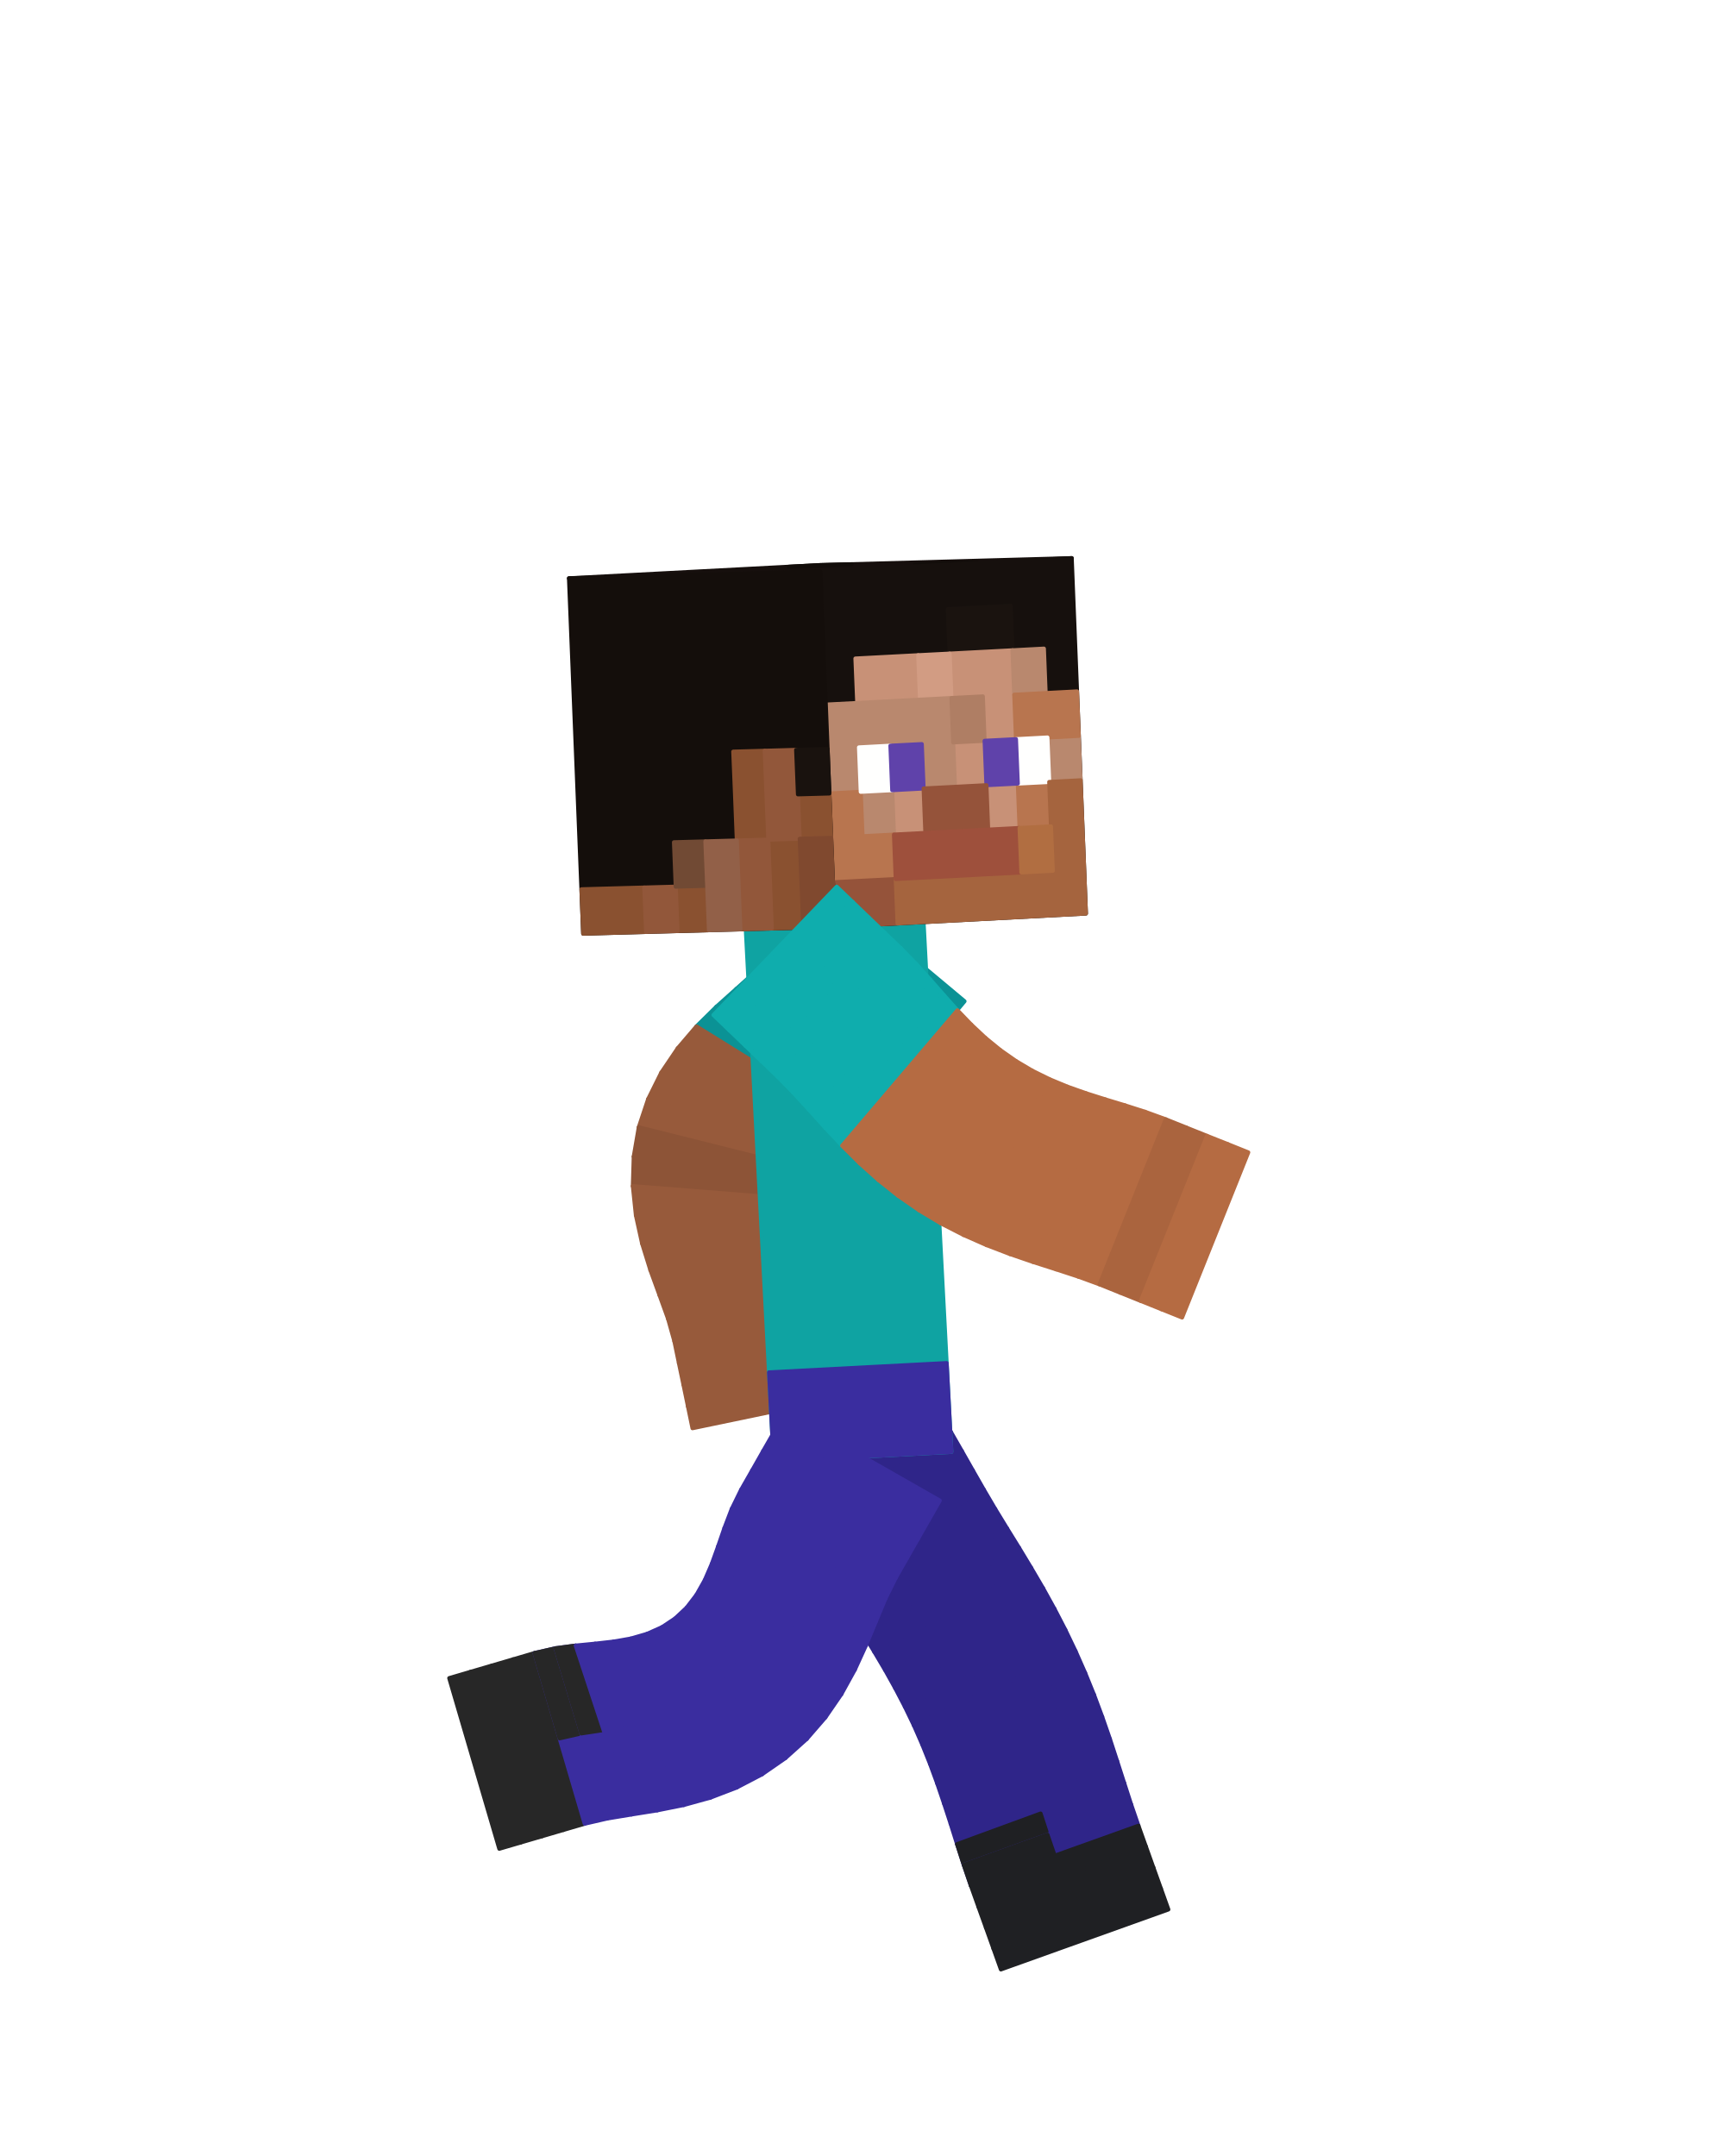
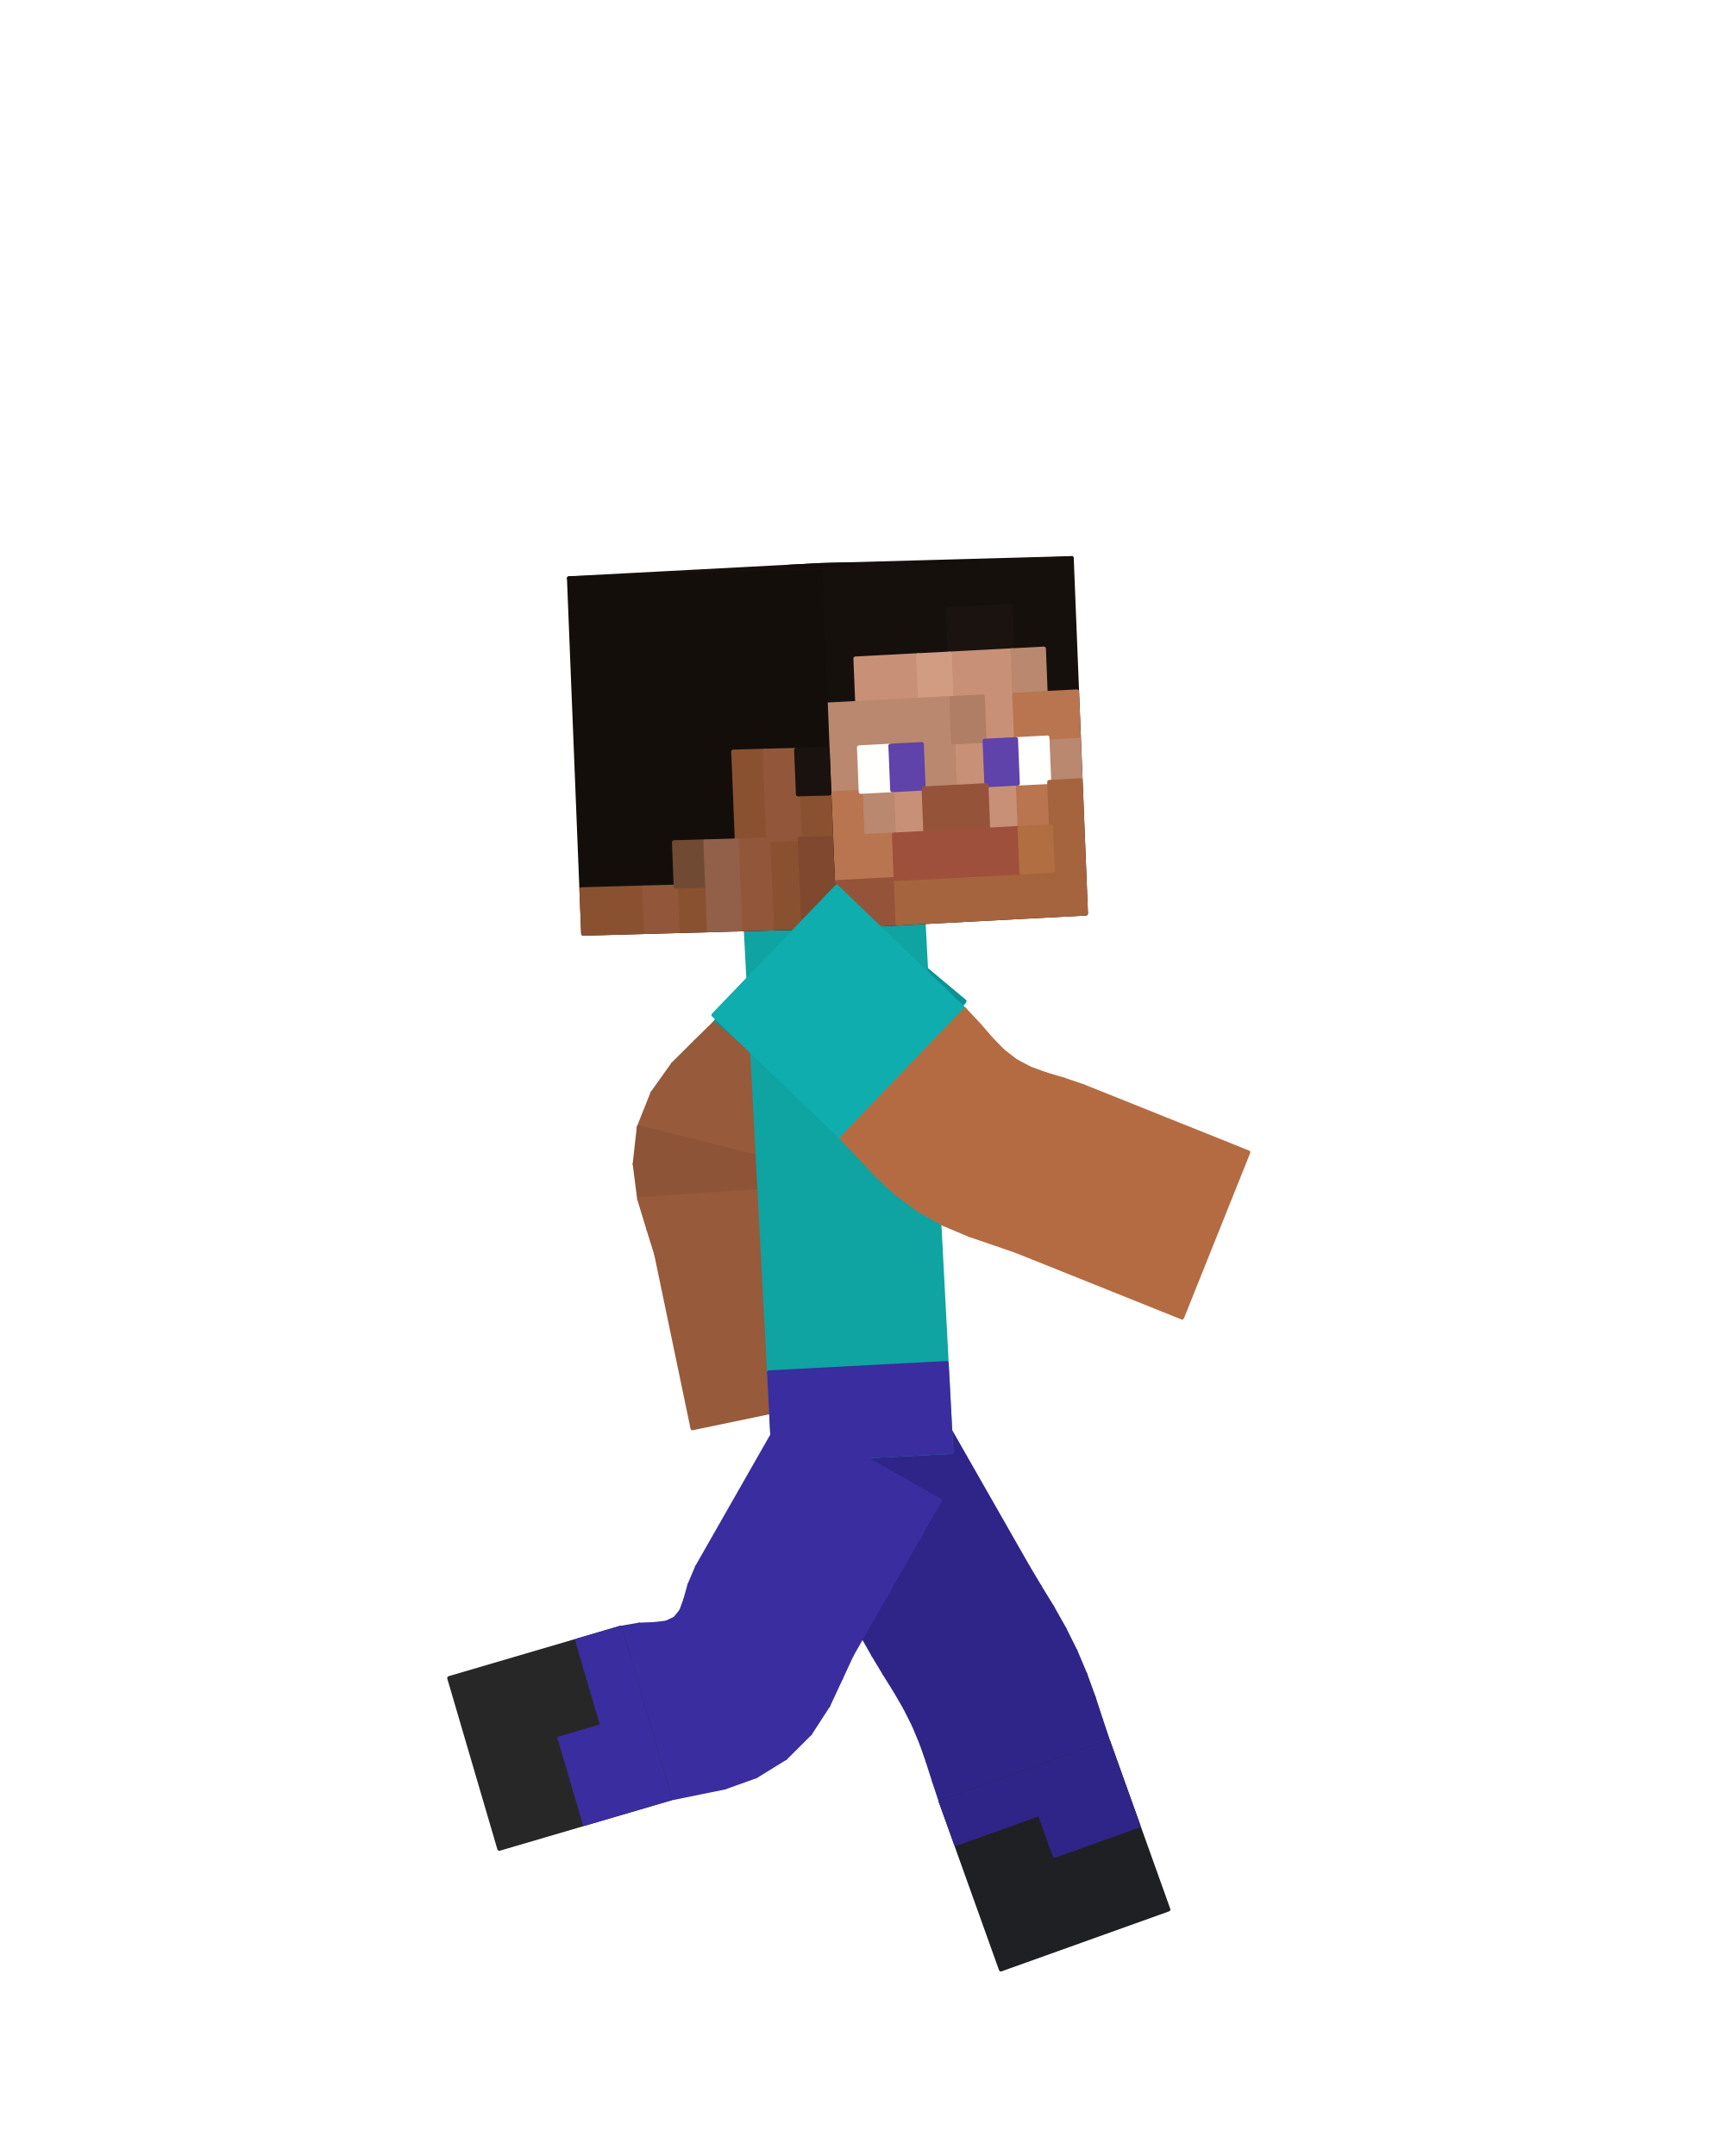
<svg xmlns="http://www.w3.org/2000/svg" viewBox="0 0 256 320" width="256" height="320" role="img" aria-labelledby="run-5-title">
  <g id="steve">
-     <g id="arm-left" aria-label="Left arm">
-       <g class="face" data-face="px">
-         <path fill="#0b9295" stroke="#0b9295" stroke-width=".6" stroke-linejoin="round" d="M143.14 148.61L122.89 131.68L120.77 134.21L141.02 151.15Z" />
-       </g>
-       <g class="face" data-face="px">
-         <path fill="#0b9295" stroke="#0b9295" stroke-width=".6" stroke-linejoin="round" d="M141.02 151.15L120.77 134.21L118.66 136.74L138.91 153.68Z" />
-       </g>
-       <g class="face" data-face="px">
-         <path fill="#0a898c" stroke="#0a898c" stroke-width=".6" stroke-linejoin="round" d="M138.91 153.68L118.66 136.74L116.54 139.27L136.79 156.21Z" />
-       </g>
-       <g class="face" data-face="px">
-         <path fill="#0a898c" stroke="#0a898c" stroke-width=".6" stroke-linejoin="round" d="M136.79 156.21L116.54 139.27L114.42 141.8L134.67 158.74Z" />
-       </g>
-       <g class="face" data-face="px">
-         <path fill="#0b9295" stroke="#0b9295" stroke-width=".6" stroke-linejoin="round" d="M134.67 158.74L114.42 141.8L112.04 144.29L132.46 161.02Z" />
-       </g>
-       <g class="face" data-face="px">
-         <path fill="#0b9295" stroke="#0b9295" stroke-width=".6" stroke-linejoin="round" d="M132.46 161.02L112.04 144.29L109.27 146.78L130.16 162.92Z" />
-       </g>
-       <g class="face" data-face="px">
-         <path fill="#0b9295" stroke="#0b9295" stroke-width=".6" stroke-linejoin="round" d="M130.16 162.92L109.27 146.78L106.31 149.43L127.9 164.63Z" />
-       </g>
-       <g class="face" data-face="px">
-         <path fill="#0b9295" stroke="#0b9295" stroke-width=".6" stroke-linejoin="round" d="M127.9 164.63L106.31 149.43L103.36 152.34L125.78 166.27Z" />
-       </g>
-       <g class="face" data-face="px">
-         <path fill="#975a3b" stroke="#975a3b" stroke-width=".6" stroke-linejoin="round" d="M125.78 166.27L103.36 152.34L100.58 155.59L123.91 167.95Z" />
-       </g>
-       <g class="face" data-face="px">
-         <path fill="#975a3b" stroke="#975a3b" stroke-width=".6" stroke-linejoin="round" d="M123.91 167.95L100.58 155.59L98.14 159.2L122.35 169.74Z" />
-       </g>
-       <g class="face" data-face="px">
-         <path fill="#975a3b" stroke="#975a3b" stroke-width=".6" stroke-linejoin="round" d="M122.35 169.74L98.14 159.2L96.19 163.13L121.17 171.67Z" />
-       </g>
-       <g class="face" data-face="px">
-         <path fill="#975a3b" stroke="#975a3b" stroke-width=".6" stroke-linejoin="round" d="M121.17 171.67L96.19 163.13L94.8 167.31L120.41 173.73Z" />
+     <g id="arm-left" aria-label="Left upper arm">
+       <g class="face" data-face="nx">
+         <path fill="#0b9295" stroke="#0b9295" stroke-width=".6" stroke-linejoin="round" d="M122.89 131.68L143.14 148.61L126.2 168.86L105.95 151.93Z" />
      </g>
    </g>
    <g id="forearm-left" aria-label="Left forearm">
+       <g class="face" data-face="nx">
+         <path fill="#975a3b" stroke="#975a3b" stroke-width=".6" stroke-linejoin="round" d="M97.38 186.14L123.23 180.75L128.62 206.59L102.77 211.98Z" />
+       </g>
+     </g>
+     <g id="elbow-left" aria-label="Left elbow">
      <g class="face" data-face="px">
-         <path fill="#8d5437" stroke="#8d5437" stroke-width=".6" stroke-linejoin="round" d="M120.41 173.73L94.8 167.31L94.05 171.66L120.11 175.9Z" />
+         <path fill="#975a3b" stroke="#975a3b" stroke-width=".6" stroke-linejoin="round" d="M126.2 168.86L105.95 151.93L103.21 154.62L124.11 170.76Z" />
      </g>
      <g class="face" data-face="px">
-         <path fill="#8d5437" stroke="#8d5437" stroke-width=".6" stroke-linejoin="round" d="M120.11 175.9L94.05 171.66L93.92 176.05L120.24 178.15Z" />
+         <path fill="#975a3b" stroke="#975a3b" stroke-width=".6" stroke-linejoin="round" d="M124.11 170.76L103.21 154.62L99.87 157.95L122.3 171.88Z" />
      </g>
      <g class="face" data-face="px">
-         <path fill="#975a3b" stroke="#975a3b" stroke-width=".6" stroke-linejoin="round" d="M120.24 178.15L93.92 176.05L94.37 180.37L120.77 180.47Z" />
+         <path fill="#975a3b" stroke="#975a3b" stroke-width=".6" stroke-linejoin="round" d="M122.3 171.88L99.87 157.95L96.83 162.22L121.03 172.77Z" />
      </g>
      <g class="face" data-face="px">
-         <path fill="#975a3b" stroke="#975a3b" stroke-width=".6" stroke-linejoin="round" d="M120.77 180.47L94.37 180.37L95.29 184.55L121.63 182.84Z" />
+         <path fill="#975a3b" stroke="#975a3b" stroke-width=".6" stroke-linejoin="round" d="M121.03 172.77L96.83 162.22L94.8 167.31L120.41 173.73Z" />
      </g>
      <g class="face" data-face="px">
-         <path fill="#975a3b" stroke="#975a3b" stroke-width=".6" stroke-linejoin="round" d="M121.63 182.84L95.29 184.55L96.52 188.51L122.72 185.28Z" />
+         <path fill="#8d5437" stroke="#8d5437" stroke-width=".6" stroke-linejoin="round" d="M120.41 173.73L94.8 167.31L94.19 172.76L120.5 174.86Z" />
      </g>
      <g class="face" data-face="px">
-         <path fill="#975a3b" stroke="#975a3b" stroke-width=".6" stroke-linejoin="round" d="M122.72 185.28L96.52 188.51L97.88 192.24L123.91 187.85Z" />
+         <path fill="#8d5437" stroke="#8d5437" stroke-width=".6" stroke-linejoin="round" d="M120.5 174.86L94.19 172.76L94.86 177.96L121.21 176.25Z" />
      </g>
      <g class="face" data-face="px">
-         <path fill="#975a3b" stroke="#975a3b" stroke-width=".6" stroke-linejoin="round" d="M123.91 187.85L97.88 192.24L99.15 195.75L125.05 190.61Z" />
+         <path fill="#975a3b" stroke="#975a3b" stroke-width=".6" stroke-linejoin="round" d="M121.21 176.25L94.86 177.96L96.24 182.48L122.27 178.09Z" />
      </g>
      <g class="face" data-face="px">
-         <path fill="#975a3b" stroke="#975a3b" stroke-width=".6" stroke-linejoin="round" d="M125.05 190.61L99.15 195.75L100.08 199.06L125.92 193.67Z" />
+         <path fill="#975a3b" stroke="#975a3b" stroke-width=".6" stroke-linejoin="round" d="M122.27 178.09L96.24 182.48L97.38 186.14L123.23 180.75Z" />
+       </g>
+     </g>
+     <g id="knee-left" aria-label="Left knee">
+       <g class="face" data-face="px">
+         <path fill="#2f2589" stroke="#2f2589" stroke-width=".6" stroke-linejoin="round" d="M152.55 232.57L129.61 245.65L131.26 248.4L154.29 235.49Z" />
      </g>
      <g class="face" data-face="px">
-         <path fill="#975a3b" stroke="#975a3b" stroke-width=".6" stroke-linejoin="round" d="M125.92 193.67L100.08 199.06L100.75 202.29L126.6 196.9Z" />
+         <path fill="#2f2589" stroke="#2f2589" stroke-width=".6" stroke-linejoin="round" d="M154.29 235.49L131.26 248.4L132.87 250.98L156.15 238.53Z" />
      </g>
      <g class="face" data-face="px">
-         <path fill="#975a3b" stroke="#975a3b" stroke-width=".6" stroke-linejoin="round" d="M126.6 196.9L100.75 202.29L101.43 205.52L127.27 200.13Z" />
+         <path fill="#2f2589" stroke="#2f2589" stroke-width=".6" stroke-linejoin="round" d="M156.15 238.53L132.87 250.98L134.34 253.52L157.95 241.73Z" />
      </g>
      <g class="face" data-face="px">
-         <path fill="#975a3b" stroke="#975a3b" stroke-width=".6" stroke-linejoin="round" d="M127.27 200.13L101.43 205.52L102.1 208.75L127.94 203.36Z" />
+         <path fill="#2f2589" stroke="#2f2589" stroke-width=".6" stroke-linejoin="round" d="M157.95 241.73L134.34 253.52L135.63 256.09L159.61 245.06Z" />
      </g>
      <g class="face" data-face="px">
-         <path fill="#975a3b" stroke="#975a3b" stroke-width=".6" stroke-linejoin="round" d="M127.94 203.36L102.1 208.75L102.77 211.98L128.62 206.59Z" />
+         <path fill="#2f2589" stroke="#2f2589" stroke-width=".6" stroke-linejoin="round" d="M159.61 245.06L135.63 256.09L136.74 258.75L161.06 248.49Z" />
+       </g>
+       <g class="face" data-face="px">
+         <path fill="#2f2589" stroke="#2f2589" stroke-width=".6" stroke-linejoin="round" d="M161.06 248.49L136.74 258.75L137.71 261.52L162.31 251.94Z" />
+       </g>
+       <g class="face" data-face="px">
+         <path fill="#2f2589" stroke="#2f2589" stroke-width=".6" stroke-linejoin="round" d="M162.31 251.94L137.71 261.52L138.63 264.42L163.42 255.33Z" />
+       </g>
+       <g class="face" data-face="px">
+         <path fill="#2f2589" stroke="#2f2589" stroke-width=".6" stroke-linejoin="round" d="M163.42 255.33L138.63 264.42L139.64 267.46L164.5 258.56Z" />
      </g>
    </g>
-     <g id="leg-left" aria-label="Left leg">
-       <g class="face" data-face="px">
-         <path fill="#2f2589" stroke="#2f2589" stroke-width=".6" stroke-linejoin="round" d="M139.47 209.64L116.53 222.72L118.17 225.59L141.1 212.51Z" />
-       </g>
-       <g class="face" data-face="px">
-         <path fill="#2f2589" stroke="#2f2589" stroke-width=".6" stroke-linejoin="round" d="M141.1 212.51L118.17 225.59L119.8 228.45L142.74 215.37Z" />
-       </g>
-       <g class="face" data-face="px">
-         <path fill="#2f2589" stroke="#2f2589" stroke-width=".6" stroke-linejoin="round" d="M142.74 215.37L119.8 228.45L121.44 231.32L144.37 218.24Z" />
-       </g>
-       <g class="face" data-face="px">
-         <path fill="#2f2589" stroke="#2f2589" stroke-width=".6" stroke-linejoin="round" d="M144.37 218.24L121.44 231.32L123.07 234.19L146.01 221.11Z" />
-       </g>
-       <g class="face" data-face="px">
-         <path fill="#2f2589" stroke="#2f2589" stroke-width=".6" stroke-linejoin="round" d="M146.01 221.11L123.07 234.19L124.74 237.01L147.69 223.97Z" />
-       </g>
-       <g class="face" data-face="px">
-         <path fill="#2f2589" stroke="#2f2589" stroke-width=".6" stroke-linejoin="round" d="M147.69 223.97L124.74 237.01L126.42 239.76L149.45 226.85Z" />
-       </g>
-       <g class="face" data-face="px">
-         <path fill="#2f2589" stroke="#2f2589" stroke-width=".6" stroke-linejoin="round" d="M149.45 226.85L126.42 239.76L128.11 242.47L151.25 229.76Z" />
-       </g>
-       <g class="face" data-face="px">
-         <path fill="#2f2589" stroke="#2f2589" stroke-width=".6" stroke-linejoin="round" d="M151.25 229.76L128.11 242.47L129.75 245.16L153.03 232.71Z" />
-       </g>
-       <g class="face" data-face="px">
-         <path fill="#2f2589" stroke="#2f2589" stroke-width=".6" stroke-linejoin="round" d="M153.03 232.71L129.75 245.16L131.35 247.86L154.79 235.72Z" />
-       </g>
-       <g class="face" data-face="px">
-         <path fill="#2f2589" stroke="#2f2589" stroke-width=".6" stroke-linejoin="round" d="M154.79 235.72L131.35 247.86L132.86 250.57L156.48 238.78Z" />
-       </g>
-       <g class="face" data-face="px">
-         <path fill="#2f2589" stroke="#2f2589" stroke-width=".6" stroke-linejoin="round" d="M156.48 238.78L132.86 250.57L134.29 253.31L158.09 241.89Z" />
-       </g>
-       <g class="face" data-face="px">
-         <path fill="#2f2589" stroke="#2f2589" stroke-width=".6" stroke-linejoin="round" d="M158.09 241.89L134.29 253.31L135.63 256.09L159.61 245.06Z" />
+     <g id="leg-left" aria-label="Left thigh">
+       <g class="face" data-face="nx">
+         <path fill="#2f2589" stroke="#2f2589" stroke-width=".6" stroke-linejoin="round" d="M116.53 222.72L139.47 209.64L152.55 232.57L129.61 245.65Z" />
      </g>
    </g>
    <g id="shin-left" aria-label="Left shin">
-       <g class="face" data-face="px">
-         <path fill="#2f2589" stroke="#2f2589" stroke-width=".6" stroke-linejoin="round" d="M159.61 245.06L135.63 256.09L136.87 258.92L161.03 248.28Z" />
-       </g>
-       <g class="face" data-face="px">
-         <path fill="#2f2589" stroke="#2f2589" stroke-width=".6" stroke-linejoin="round" d="M161.03 248.28L136.87 258.92L138.02 261.79L162.35 251.53Z" />
-       </g>
-       <g class="face" data-face="px">
-         <path fill="#2f2589" stroke="#2f2589" stroke-width=".6" stroke-linejoin="round" d="M162.35 251.53L138.02 261.79L139.09 264.7L163.57 254.81Z" />
-       </g>
-       <g class="face" data-face="px">
-         <path fill="#2f2589" stroke="#2f2589" stroke-width=".6" stroke-linejoin="round" d="M163.57 254.81L139.09 264.7L140.1 267.67L164.71 258.09Z" />
-       </g>
-       <g class="face" data-face="px">
-         <path fill="#2f2589" stroke="#2f2589" stroke-width=".6" stroke-linejoin="round" d="M164.71 258.09L140.1 267.67L141.08 270.67L165.78 261.37Z" />
-       </g>
-       <g class="face" data-face="px">
-         <path fill="#2f2589" stroke="#2f2589" stroke-width=".6" stroke-linejoin="round" d="M165.78 261.37L141.08 270.67L142.04 273.71L166.83 264.63Z" />
-       </g>
-       <g class="face" data-face="px">
-         <path fill="#2f2589" stroke="#2f2589" stroke-width=".6" stroke-linejoin="round" d="M166.83 264.63L142.04 273.71L143.03 276.78L167.87 267.84Z" />
-         <path fill="#1f2023" stroke="#1f2023" stroke-width=".6" stroke-linejoin="round" d="M154.43 269.17L142.04 273.71L143.03 276.78L155.45 272.31Z" />
-       </g>
-       <g class="face" data-face="px">
-         <path fill="#2f2589" stroke="#2f2589" stroke-width=".6" stroke-linejoin="round" d="M167.87 267.84L143.03 276.78L144.09 279.88L168.95 270.98Z" />
-         <path fill="#1f2023" stroke="#1f2023" stroke-width=".6" stroke-linejoin="round" d="M155.45 272.31L143.03 276.78L144.09 279.88L156.52 275.43Z" />
-       </g>
-       <g class="face" data-face="px">
-         <path fill="#1f2023" stroke="#1f2023" stroke-width=".6" stroke-linejoin="round" d="M168.95 270.98L144.09 279.88L145.2 282.99L170.06 274.09Z" />
-       </g>
-       <g class="face" data-face="px">
-         <path fill="#1f2023" stroke="#1f2023" stroke-width=".6" stroke-linejoin="round" d="M170.06 274.09L145.2 282.99L146.32 286.1L171.17 277.2Z" />
-       </g>
-       <g class="face" data-face="px">
-         <path fill="#1f2023" stroke="#1f2023" stroke-width=".6" stroke-linejoin="round" d="M171.17 277.2L146.32 286.1L147.43 289.2L172.28 280.3Z" />
-       </g>
-       <g class="face" data-face="px">
-         <path fill="#1f2023" stroke="#1f2023" stroke-width=".6" stroke-linejoin="round" d="M172.28 280.3L147.43 289.2L148.54 292.31L173.39 283.41Z" />
+       <g class="face" data-face="nx">
+         <path fill="#1f2023" stroke="#1f2023" stroke-width=".6" stroke-linejoin="round" d="M139.64 267.46L164.5 258.56L173.39 283.41L148.54 292.31Z" />
+         <path fill="#2f2589" stroke="#2f2589" stroke-width=".6" stroke-linejoin="round" d="M139.64 267.46L164.5 258.56L166.72 264.77L141.87 273.67ZM154.29 269.22L166.72 264.77L168.95 270.98L156.52 275.43Z" />
      </g>
    </g>
    <g id="torso" aria-label="Torso">
      <g class="face" data-face="nx">
        <path fill="#0fa3a2" stroke="#0fa3a2" stroke-width=".6" stroke-linejoin="round" d="M110.67 137.78L137.04 136.4L141.18 215.49L114.82 216.87Z" />
        <path fill="#3a2d9f" stroke="#3a2d9f" stroke-width=".6" stroke-linejoin="round" d="M114.13 203.69L140.49 202.31L140.84 208.9L114.47 210.28ZM114.47 210.28L140.84 208.9L141.18 215.49L114.82 216.87Z" />
      </g>
    </g>
    <g id="head" aria-label="Head">
      <g class="face" data-face="top">
        <path fill="#160f0d" stroke="#160f0d" stroke-width=".6" stroke-linejoin="round" d="M84.44 85.83L121.72 83.87L159.05 82.84L121.76 84.8Z" />
        <path fill="#120d0a" stroke="#120d0a" stroke-width=".6" stroke-linejoin="round" d="M117.06 84.12L121.72 83.87L126.39 83.75L121.73 83.99ZM135.73 83.83L140.4 83.59L145.06 83.46L140.4 83.7Z" />
      </g>
      <g class="face" data-face="front">
        <path fill="#16100d" stroke="#16100d" stroke-width=".6" stroke-linejoin="round" d="M121.76 84.8L159.05 82.84L161.16 135.59L123.88 137.55Z" />
        <path fill="#1a130f" stroke="#1a130f" stroke-width=".6" stroke-linejoin="round" d="M140.67 90.41L149.99 89.92L150.26 96.52L140.93 97.01Z" />
        <path fill="#c89177" stroke="#c89177" stroke-width=".6" stroke-linejoin="round" d="M126.95 97.74L136.27 97.25L136.54 103.84L127.22 104.33ZM140.93 97.01L150.26 96.52L150.52 103.11L141.2 103.6ZM145.86 103.36L150.52 103.11L150.78 109.71L146.12 109.95ZM141.46 110.19L146.12 109.95L146.39 116.54L141.73 116.79ZM132.41 117.28L137.07 117.03L137.33 123.63L132.67 123.87ZM146.39 116.54L151.05 116.3L151.31 122.89L146.65 123.14Z" />
        <path fill="#d29c83" stroke="#d29c83" stroke-width=".6" stroke-linejoin="round" d="M136.27 97.25L140.93 97.01L141.2 103.6L136.54 103.84Z" />
        <path fill="#b9886e" stroke="#b9886e" stroke-width=".6" stroke-linejoin="round" d="M150.26 96.52L154.92 96.27L155.18 102.87L150.52 103.11ZM122.56 104.58L141.2 103.6L141.46 110.19L122.82 111.17ZM122.82 111.17L127.48 110.93L127.74 117.52L123.08 117.77ZM136.8 110.44L141.46 110.19L141.73 116.79L137.07 117.03ZM155.44 109.46L160.1 109.22L160.37 115.81L155.71 116.06ZM127.74 117.52L132.41 117.28L132.67 123.87L128.01 124.12Z" />
        <path fill="#af7e64" stroke="#af7e64" stroke-width=".6" stroke-linejoin="round" d="M141.2 103.6L145.86 103.36L146.12 109.95L141.46 110.19Z" />
        <path fill="#b8754f" stroke="#b8754f" stroke-width=".6" stroke-linejoin="round" d="M150.52 103.11L159.84 102.62L160.1 109.22L150.78 109.71ZM123.08 117.77L127.74 117.52L128.01 124.12L123.35 124.36ZM151.05 116.3L155.71 116.06L155.97 122.65L151.31 122.89ZM123.35 124.36L132.67 123.87L132.93 130.47L123.61 130.95Z" />
        <path fill="#fffffe" stroke="#fffffe" stroke-width=".6" stroke-linejoin="round" d="M127.48 110.93L132.14 110.68L132.41 117.28L127.74 117.52ZM150.78 109.71L155.44 109.46L155.71 116.06L151.05 116.3Z" />
        <path fill="#5f42aa" stroke="#5f42aa" stroke-width=".6" stroke-linejoin="round" d="M132.14 110.68L136.8 110.44L137.07 117.03L132.41 117.28ZM146.12 109.95L150.78 109.71L151.05 116.3L146.39 116.54Z" />
        <path fill="#95533a" stroke="#95533a" stroke-width=".6" stroke-linejoin="round" d="M137.07 117.03L146.39 116.54L146.65 123.14L137.33 123.63ZM123.61 130.95L132.93 130.47L133.2 137.06L123.88 137.55Z" />
        <path fill="#a5643e" stroke="#a5643e" stroke-width=".6" stroke-linejoin="round" d="M155.71 116.06L160.37 115.81L160.63 122.41L155.97 122.65ZM155.97 122.65L160.63 122.41L160.9 129L156.24 129.24ZM132.93 130.47L160.9 129L161.16 135.59L133.2 137.06Z" />
        <path fill="#9e503c" stroke="#9e503c" stroke-width=".6" stroke-linejoin="round" d="M132.67 123.87L151.31 122.89L151.58 129.49L132.93 130.47Z" />
        <path fill="#b16e41" stroke="#b16e41" stroke-width=".6" stroke-linejoin="round" d="M151.31 122.89L155.97 122.65L156.24 129.24L151.58 129.49Z" />
      </g>
      <g class="face" data-face="nx">
        <path fill="#140e0b" stroke="#140e0b" stroke-width=".6" stroke-linejoin="round" d="M84.44 85.83L121.76 84.8L123.88 137.55L86.55 138.58Z" />
        <path fill="#8a5130" stroke="#8a5130" stroke-width=".6" stroke-linejoin="round" d="M108.82 111.56L113.49 111.43L113.75 118.02L109.09 118.15ZM109.09 118.15L113.75 118.02L114.02 124.62L109.35 124.75ZM118.42 117.9L123.08 117.77L123.35 124.36L118.68 124.49ZM114.02 124.62L118.68 124.49L118.95 131.08L114.28 131.21ZM86.29 131.99L95.62 131.73L95.88 138.32L86.55 138.58ZM100.28 131.6L104.95 131.47L105.21 138.07L100.55 138.19ZM114.28 131.21L118.95 131.08L119.21 137.68L114.54 137.81Z" />
        <path fill="#92573a" stroke="#92573a" stroke-width=".6" stroke-linejoin="round" d="M113.49 111.43L118.15 111.3L118.42 117.9L113.75 118.02ZM113.75 118.02L118.42 117.9L118.68 124.49L114.02 124.62ZM109.35 124.75L114.02 124.62L114.28 131.21L109.61 131.34ZM95.62 131.73L100.28 131.6L100.55 138.19L95.88 138.32ZM109.61 131.34L114.28 131.21L114.54 137.81L109.88 137.94Z" />
        <path fill="#19120e" stroke="#19120e" stroke-width=".6" stroke-linejoin="round" d="M118.15 111.3L122.82 111.17L123.08 117.77L118.42 117.9Z" />
        <path fill="#714a34" stroke="#714a34" stroke-width=".6" stroke-linejoin="round" d="M100.02 125.01L104.68 124.88L104.95 131.47L100.28 131.6Z" />
        <path fill="#926048" stroke="#926048" stroke-width=".6" stroke-linejoin="round" d="M104.68 124.88L109.35 124.75L109.61 131.34L104.95 131.47ZM104.95 131.47L109.61 131.34L109.88 137.94L105.21 138.07Z" />
        <path fill="#80492f" stroke="#80492f" stroke-width=".6" stroke-linejoin="round" d="M118.68 124.49L123.35 124.36L123.61 130.95L118.95 131.08ZM118.95 131.08L123.61 130.95L123.88 137.55L119.21 137.68Z" />
      </g>
    </g>
-     <g id="leg-right" aria-label="Right leg">
+     <g id="knee-right" aria-label="Right knee">
      <g class="face" data-face="px">
-         <path fill="#3a2d9f" stroke="#3a2d9f" stroke-width=".6" stroke-linejoin="round" d="M119.72 258.1L101.91 238.61L100.19 240.22L116.57 260.93Z" />
+         <path fill="#3a2d9f" stroke="#3a2d9f" stroke-width=".6" stroke-linejoin="round" d="M103.11 266.21L94.85 241.14L92 241.63L99.43 266.96Z" />
      </g>
      <g class="face" data-face="px">
-         <path fill="#3a2d9f" stroke="#3a2d9f" stroke-width=".6" stroke-linejoin="round" d="M122.49 254.9L103.37 236.7L101.91 238.61L119.72 258.1Z" />
+         <path fill="#3a2d9f" stroke="#3a2d9f" stroke-width=".6" stroke-linejoin="round" d="M107.52 265.31L97.11 241.05L94.85 241.14L103.11 266.21Z" />
      </g>
      <g class="face" data-face="px">
-         <path fill="#3a2d9f" stroke="#3a2d9f" stroke-width=".6" stroke-linejoin="round" d="M124.86 251.45L104.6 234.52L103.37 236.7L122.49 254.9Z" />
+         <path fill="#3a2d9f" stroke="#3a2d9f" stroke-width=".6" stroke-linejoin="round" d="M112.18 263.64L98.88 240.84L97.11 241.05L107.52 265.31Z" />
      </g>
      <g class="face" data-face="px">
-         <path fill="#3a2d9f" stroke="#3a2d9f" stroke-width=".6" stroke-linejoin="round" d="M126.85 247.84L105.64 232.11L104.6 234.52L124.86 251.45Z" />
+         <path fill="#3a2d9f" stroke="#3a2d9f" stroke-width=".6" stroke-linejoin="round" d="M116.57 260.93L100.19 240.22L98.88 240.84L112.18 263.64Z" />
      </g>
      <g class="face" data-face="px">
-         <path fill="#3a2d9f" stroke="#3a2d9f" stroke-width=".6" stroke-linejoin="round" d="M128.52 244.19L106.57 229.53L105.64 232.11L126.85 247.84Z" />
+         <path fill="#3a2d9f" stroke="#3a2d9f" stroke-width=".6" stroke-linejoin="round" d="M120.22 257.29L101.1 239.09L100.19 240.22L116.57 260.93Z" />
      </g>
      <g class="face" data-face="px">
-         <path fill="#3a2d9f" stroke="#3a2d9f" stroke-width=".6" stroke-linejoin="round" d="M131.41 237.25L108.59 223.97L107.51 226.8L130 240.63Z" />
+         <path fill="#3a2d9f" stroke="#3a2d9f" stroke-width=".6" stroke-linejoin="round" d="M122.91 253.14L101.71 237.41L101.1 239.09L120.22 257.29Z" />
      </g>
      <g class="face" data-face="px">
-         <path fill="#3a2d9f" stroke="#3a2d9f" stroke-width=".6" stroke-linejoin="round" d="M130 240.63L107.51 226.8L106.57 229.53L128.52 244.19Z" />
+         <path fill="#3a2d9f" stroke="#3a2d9f" stroke-width=".6" stroke-linejoin="round" d="M124.81 249.06L102.32 235.23L101.71 237.41L122.91 253.14Z" />
      </g>
      <g class="face" data-face="px">
-         <path fill="#3a2d9f" stroke="#3a2d9f" stroke-width=".6" stroke-linejoin="round" d="M132.93 234.19L109.99 221.11L108.59 223.97L131.41 237.25Z" />
-       </g>
-       <g class="face" data-face="px">
-         <path fill="#3a2d9f" stroke="#3a2d9f" stroke-width=".6" stroke-linejoin="round" d="M134.56 231.32L111.63 218.24L109.99 221.11L132.93 234.19Z" />
-       </g>
-       <g class="face" data-face="px">
-         <path fill="#3a2d9f" stroke="#3a2d9f" stroke-width=".6" stroke-linejoin="round" d="M136.2 228.45L113.26 215.37L111.63 218.24L134.56 231.32Z" />
-       </g>
-       <g class="face" data-face="px">
-         <path fill="#3a2d9f" stroke="#3a2d9f" stroke-width=".6" stroke-linejoin="round" d="M139.47 222.72L116.53 209.64L114.9 212.51L137.83 225.59Z" />
-       </g>
-       <g class="face" data-face="px">
-         <path fill="#3a2d9f" stroke="#3a2d9f" stroke-width=".6" stroke-linejoin="round" d="M137.83 225.59L114.9 212.51L113.26 215.37L136.2 228.45Z" />
+         <path fill="#3a2d9f" stroke="#3a2d9f" stroke-width=".6" stroke-linejoin="round" d="M126.39 245.65L103.45 232.57L102.32 235.23L124.81 249.06Z" />
      </g>
    </g>
    <g id="shin-right" aria-label="Right shin">
-       <g class="face" data-face="px">
-         <path fill="#272727" stroke="#272727" stroke-width=".6" stroke-linejoin="round" d="M77.27 273.47L69.83 248.14L66.67 249.07L74.1 274.4Z" />
-       </g>
-       <g class="face" data-face="px">
-         <path fill="#272727" stroke="#272727" stroke-width=".6" stroke-linejoin="round" d="M80.44 272.54L73 247.21L69.83 248.14L77.27 273.47Z" />
-       </g>
-       <g class="face" data-face="px">
-         <path fill="#272727" stroke="#272727" stroke-width=".6" stroke-linejoin="round" d="M83.6 271.61L76.17 246.28L73 247.21L80.44 272.54Z" />
-       </g>
-       <g class="face" data-face="px">
-         <path fill="#272727" stroke="#272727" stroke-width=".6" stroke-linejoin="round" d="M86.77 270.68L79.33 245.35L76.17 246.28L83.6 271.61Z" />
-       </g>
-       <g class="face" data-face="px">
-         <path fill="#3a2d9f" stroke="#3a2d9f" stroke-width=".6" stroke-linejoin="round" d="M90.1 269.91L82.45 244.64L79.33 245.35L86.77 270.68Z" />
-         <path fill="#272727" stroke="#272727" stroke-width=".6" stroke-linejoin="round" d="M86.27 257.28L82.45 244.64L79.33 245.35L83.05 258.01Z" />
-       </g>
-       <g class="face" data-face="px">
-         <path fill="#3a2d9f" stroke="#3a2d9f" stroke-width=".6" stroke-linejoin="round" d="M93.71 269.31L85.44 244.24L82.45 244.64L90.1 269.91Z" />
-         <path fill="#272727" stroke="#272727" stroke-width=".6" stroke-linejoin="round" d="M89.58 256.78L85.44 244.24L82.45 244.64L86.27 257.28Z" />
-       </g>
-       <g class="face" data-face="px">
-         <path fill="#3a2d9f" stroke="#3a2d9f" stroke-width=".6" stroke-linejoin="round" d="M97.52 268.7L88.31 243.96L85.44 244.24L93.71 269.31Z" />
-       </g>
-       <g class="face" data-face="px">
-         <path fill="#3a2d9f" stroke="#3a2d9f" stroke-width=".6" stroke-linejoin="round" d="M101.46 267.91L91.04 243.65L88.31 243.96L97.52 268.7Z" />
-       </g>
-       <g class="face" data-face="px">
-         <path fill="#3a2d9f" stroke="#3a2d9f" stroke-width=".6" stroke-linejoin="round" d="M105.43 266.81L93.62 243.2L91.04 243.65L101.46 267.91Z" />
-       </g>
-       <g class="face" data-face="px">
-         <path fill="#3a2d9f" stroke="#3a2d9f" stroke-width=".6" stroke-linejoin="round" d="M109.33 265.31L96.03 242.5L93.62 243.2L105.43 266.81Z" />
-       </g>
-       <g class="face" data-face="px">
-         <path fill="#3a2d9f" stroke="#3a2d9f" stroke-width=".6" stroke-linejoin="round" d="M113.08 263.35L98.23 241.52L96.03 242.5L109.33 265.31Z" />
-       </g>
-       <g class="face" data-face="px">
-         <path fill="#3a2d9f" stroke="#3a2d9f" stroke-width=".6" stroke-linejoin="round" d="M116.57 260.93L100.19 240.22L98.23 241.52L113.08 263.35Z" />
+       <g class="face" data-face="nx">
+         <path fill="#272727" stroke="#272727" stroke-width=".6" stroke-linejoin="round" d="M92 241.63L99.43 266.96L74.1 274.4L66.67 249.07Z" />
+         <path fill="#3a2d9f" stroke="#3a2d9f" stroke-width=".6" stroke-linejoin="round" d="M92 241.63L99.43 266.96L93.1 268.82L85.66 243.49ZM89.38 256.16L93.1 268.82L86.77 270.68L83.05 258.01Z" />
      </g>
    </g>
-     <g id="arm-right" aria-label="Right arm">
-       <g class="face" data-face="px">
-         <path fill="#0fadad" stroke="#0fadad" stroke-width=".6" stroke-linejoin="round" d="M124.17 131.61L105.88 150.65L108.26 152.93L126.55 133.89Z" />
+     <g id="leg-right" aria-label="Right thigh">
+       <g class="face" data-face="nx">
+         <path fill="#3a2d9f" stroke="#3a2d9f" stroke-width=".6" stroke-linejoin="round" d="M116.53 209.64L139.47 222.72L126.39 245.65L103.45 232.57Z" />
      </g>
-       <g class="face" data-face="px">
-         <path fill="#0fadad" stroke="#0fadad" stroke-width=".6" stroke-linejoin="round" d="M126.55 133.89L108.26 152.93L110.64 155.22L128.93 136.18Z" />
-       </g>
-       <g class="face" data-face="px">
-         <path fill="#0fadad" stroke="#0fadad" stroke-width=".6" stroke-linejoin="round" d="M128.93 136.18L110.64 155.22L113.02 157.5L131.31 138.46Z" />
-       </g>
-       <g class="face" data-face="px">
-         <path fill="#0fadad" stroke="#0fadad" stroke-width=".6" stroke-linejoin="round" d="M131.31 138.46L113.02 157.5L115.4 159.79L133.69 140.75Z" />
-       </g>
-       <g class="face" data-face="px">
-         <path fill="#0fadad" stroke="#0fadad" stroke-width=".6" stroke-linejoin="round" d="M133.69 140.75L115.4 159.79L117.75 162.19L135.96 143.07Z" />
-       </g>
-       <g class="face" data-face="px">
-         <path fill="#0fadad" stroke="#0fadad" stroke-width=".6" stroke-linejoin="round" d="M135.96 143.07L117.75 162.19L120.1 164.75L138.07 145.41Z" />
-       </g>
-       <g class="face" data-face="px">
-         <path fill="#0fadad" stroke="#0fadad" stroke-width=".6" stroke-linejoin="round" d="M138.07 145.41L120.1 164.75L122.49 167.4L140.09 147.72Z" />
-       </g>
-       <g class="face" data-face="px">
-         <path fill="#0fadad" stroke="#0fadad" stroke-width=".6" stroke-linejoin="round" d="M140.09 147.72L122.49 167.4L124.98 170.05L142.09 149.95Z" />
-       </g>
-       <g class="face" data-face="px">
-         <path fill="#b56b42" stroke="#b56b42" stroke-width=".6" stroke-linejoin="round" d="M142.09 149.95L124.98 170.05L127.6 172.66L144.13 152.07Z" />
-       </g>
-       <g class="face" data-face="px">
-         <path fill="#b56b42" stroke="#b56b42" stroke-width=".6" stroke-linejoin="round" d="M144.13 152.07L127.6 172.66L130.38 175.15L146.23 154.04Z" />
-       </g>
-       <g class="face" data-face="px">
-         <path fill="#b56b42" stroke="#b56b42" stroke-width=".6" stroke-linejoin="round" d="M146.23 154.04L130.38 175.15L133.33 177.5L148.43 155.84Z" />
-       </g>
-       <g class="face" data-face="px">
-         <path fill="#b56b42" stroke="#b56b42" stroke-width=".6" stroke-linejoin="round" d="M148.43 155.84L133.33 177.5L136.43 179.65L150.75 157.47Z" />
+     </g>
+     <g id="arm-right" aria-label="Right upper arm">
+       <g class="face" data-face="nx">
+         <path fill="#0fadad" stroke="#0fadad" stroke-width=".6" stroke-linejoin="round" d="M105.88 150.65L124.17 131.61L143.21 149.89L124.92 168.93Z" />
      </g>
    </g>
    <g id="forearm-right" aria-label="Right forearm">
+       <g class="face" data-face="nx">
+         <path fill="#b56b42" stroke="#b56b42" stroke-width=".6" stroke-linejoin="round" d="M150.93 185.72L160.75 161.22L185.25 171.04L175.43 195.55Z" />
+       </g>
+     </g>
+     <g id="elbow-right" aria-label="Right elbow">
      <g class="face" data-face="px">
-         <path fill="#b56b42" stroke="#b56b42" stroke-width=".6" stroke-linejoin="round" d="M150.75 157.47L136.43 179.65L139.66 181.59L153.18 158.91Z" />
+         <path fill="#b56b42" stroke="#b56b42" stroke-width=".6" stroke-linejoin="round" d="M143.21 149.89L124.92 168.93L127.35 171.49L145.32 152.15Z" />
      </g>
      <g class="face" data-face="px">
-         <path fill="#b56b42" stroke="#b56b42" stroke-width=".6" stroke-linejoin="round" d="M153.18 158.91L139.66 181.59L143.01 183.3L155.73 160.17Z" />
+         <path fill="#b56b42" stroke="#b56b42" stroke-width=".6" stroke-linejoin="round" d="M145.32 152.15L127.35 171.49L130 174.33L147.12 154.23Z" />
      </g>
      <g class="face" data-face="px">
-         <path fill="#b56b42" stroke="#b56b42" stroke-width=".6" stroke-linejoin="round" d="M155.73 160.17L143.01 183.3L146.43 184.81L158.39 161.28Z" />
+         <path fill="#b56b42" stroke="#b56b42" stroke-width=".6" stroke-linejoin="round" d="M147.12 154.23L130 174.33L133.02 177.14L148.87 156.02Z" />
      </g>
      <g class="face" data-face="px">
-         <path fill="#b56b42" stroke="#b56b42" stroke-width=".6" stroke-linejoin="round" d="M158.39 161.28L146.43 184.81L149.88 186.13L161.16 162.26Z" />
+         <path fill="#b56b42" stroke="#b56b42" stroke-width=".6" stroke-linejoin="round" d="M148.87 156.02L133.02 177.14L136.43 179.65L150.75 157.47Z" />
      </g>
      <g class="face" data-face="px">
-         <path fill="#b56b42" stroke="#b56b42" stroke-width=".6" stroke-linejoin="round" d="M161.16 162.26L149.88 186.13L153.33 187.31L164.02 163.17Z" />
+         <path fill="#b56b42" stroke="#b56b42" stroke-width=".6" stroke-linejoin="round" d="M150.75 157.47L136.43 179.65L140.12 181.71L152.84 158.58Z" />
      </g>
      <g class="face" data-face="px">
-         <path fill="#b56b42" stroke="#b56b42" stroke-width=".6" stroke-linejoin="round" d="M164.02 163.17L153.33 187.31L156.73 188.4L166.95 164.06Z" />
+         <path fill="#b56b42" stroke="#b56b42" stroke-width=".6" stroke-linejoin="round" d="M152.84 158.58L140.12 181.71L143.92 183.31L155.19 159.44Z" />
      </g>
      <g class="face" data-face="px">
-         <path fill="#b56b42" stroke="#b56b42" stroke-width=".6" stroke-linejoin="round" d="M166.95 164.06L156.73 188.4L160.03 189.48L169.95 165.02Z" />
+         <path fill="#b56b42" stroke="#b56b42" stroke-width=".6" stroke-linejoin="round" d="M155.19 159.44L143.92 183.31L147.6 184.56L157.83 160.22Z" />
      </g>
      <g class="face" data-face="px">
-         <path fill="#b56b42" stroke="#b56b42" stroke-width=".6" stroke-linejoin="round" d="M169.95 165.02L160.03 189.48L163.18 190.63L173 166.13Z" />
-       </g>
-       <g class="face" data-face="px">
-         <path fill="#aa643e" stroke="#aa643e" stroke-width=".6" stroke-linejoin="round" d="M173 166.13L163.18 190.63L166.24 191.86L176.06 167.36Z" />
-       </g>
-       <g class="face" data-face="px">
-         <path fill="#aa643e" stroke="#aa643e" stroke-width=".6" stroke-linejoin="round" d="M176.06 167.36L166.24 191.86L169.3 193.09L179.13 168.59Z" />
-       </g>
-       <g class="face" data-face="px">
-         <path fill="#b56b42" stroke="#b56b42" stroke-width=".6" stroke-linejoin="round" d="M179.13 168.59L169.3 193.09L172.37 194.32L182.19 169.81Z" />
-       </g>
-       <g class="face" data-face="px">
-         <path fill="#b56b42" stroke="#b56b42" stroke-width=".6" stroke-linejoin="round" d="M182.19 169.81L172.37 194.32L175.43 195.55L185.25 171.04Z" />
+         <path fill="#b56b42" stroke="#b56b42" stroke-width=".6" stroke-linejoin="round" d="M157.83 160.22L147.6 184.56L150.93 185.72L160.75 161.22Z" />
      </g>
    </g>
  </g>
</svg>
